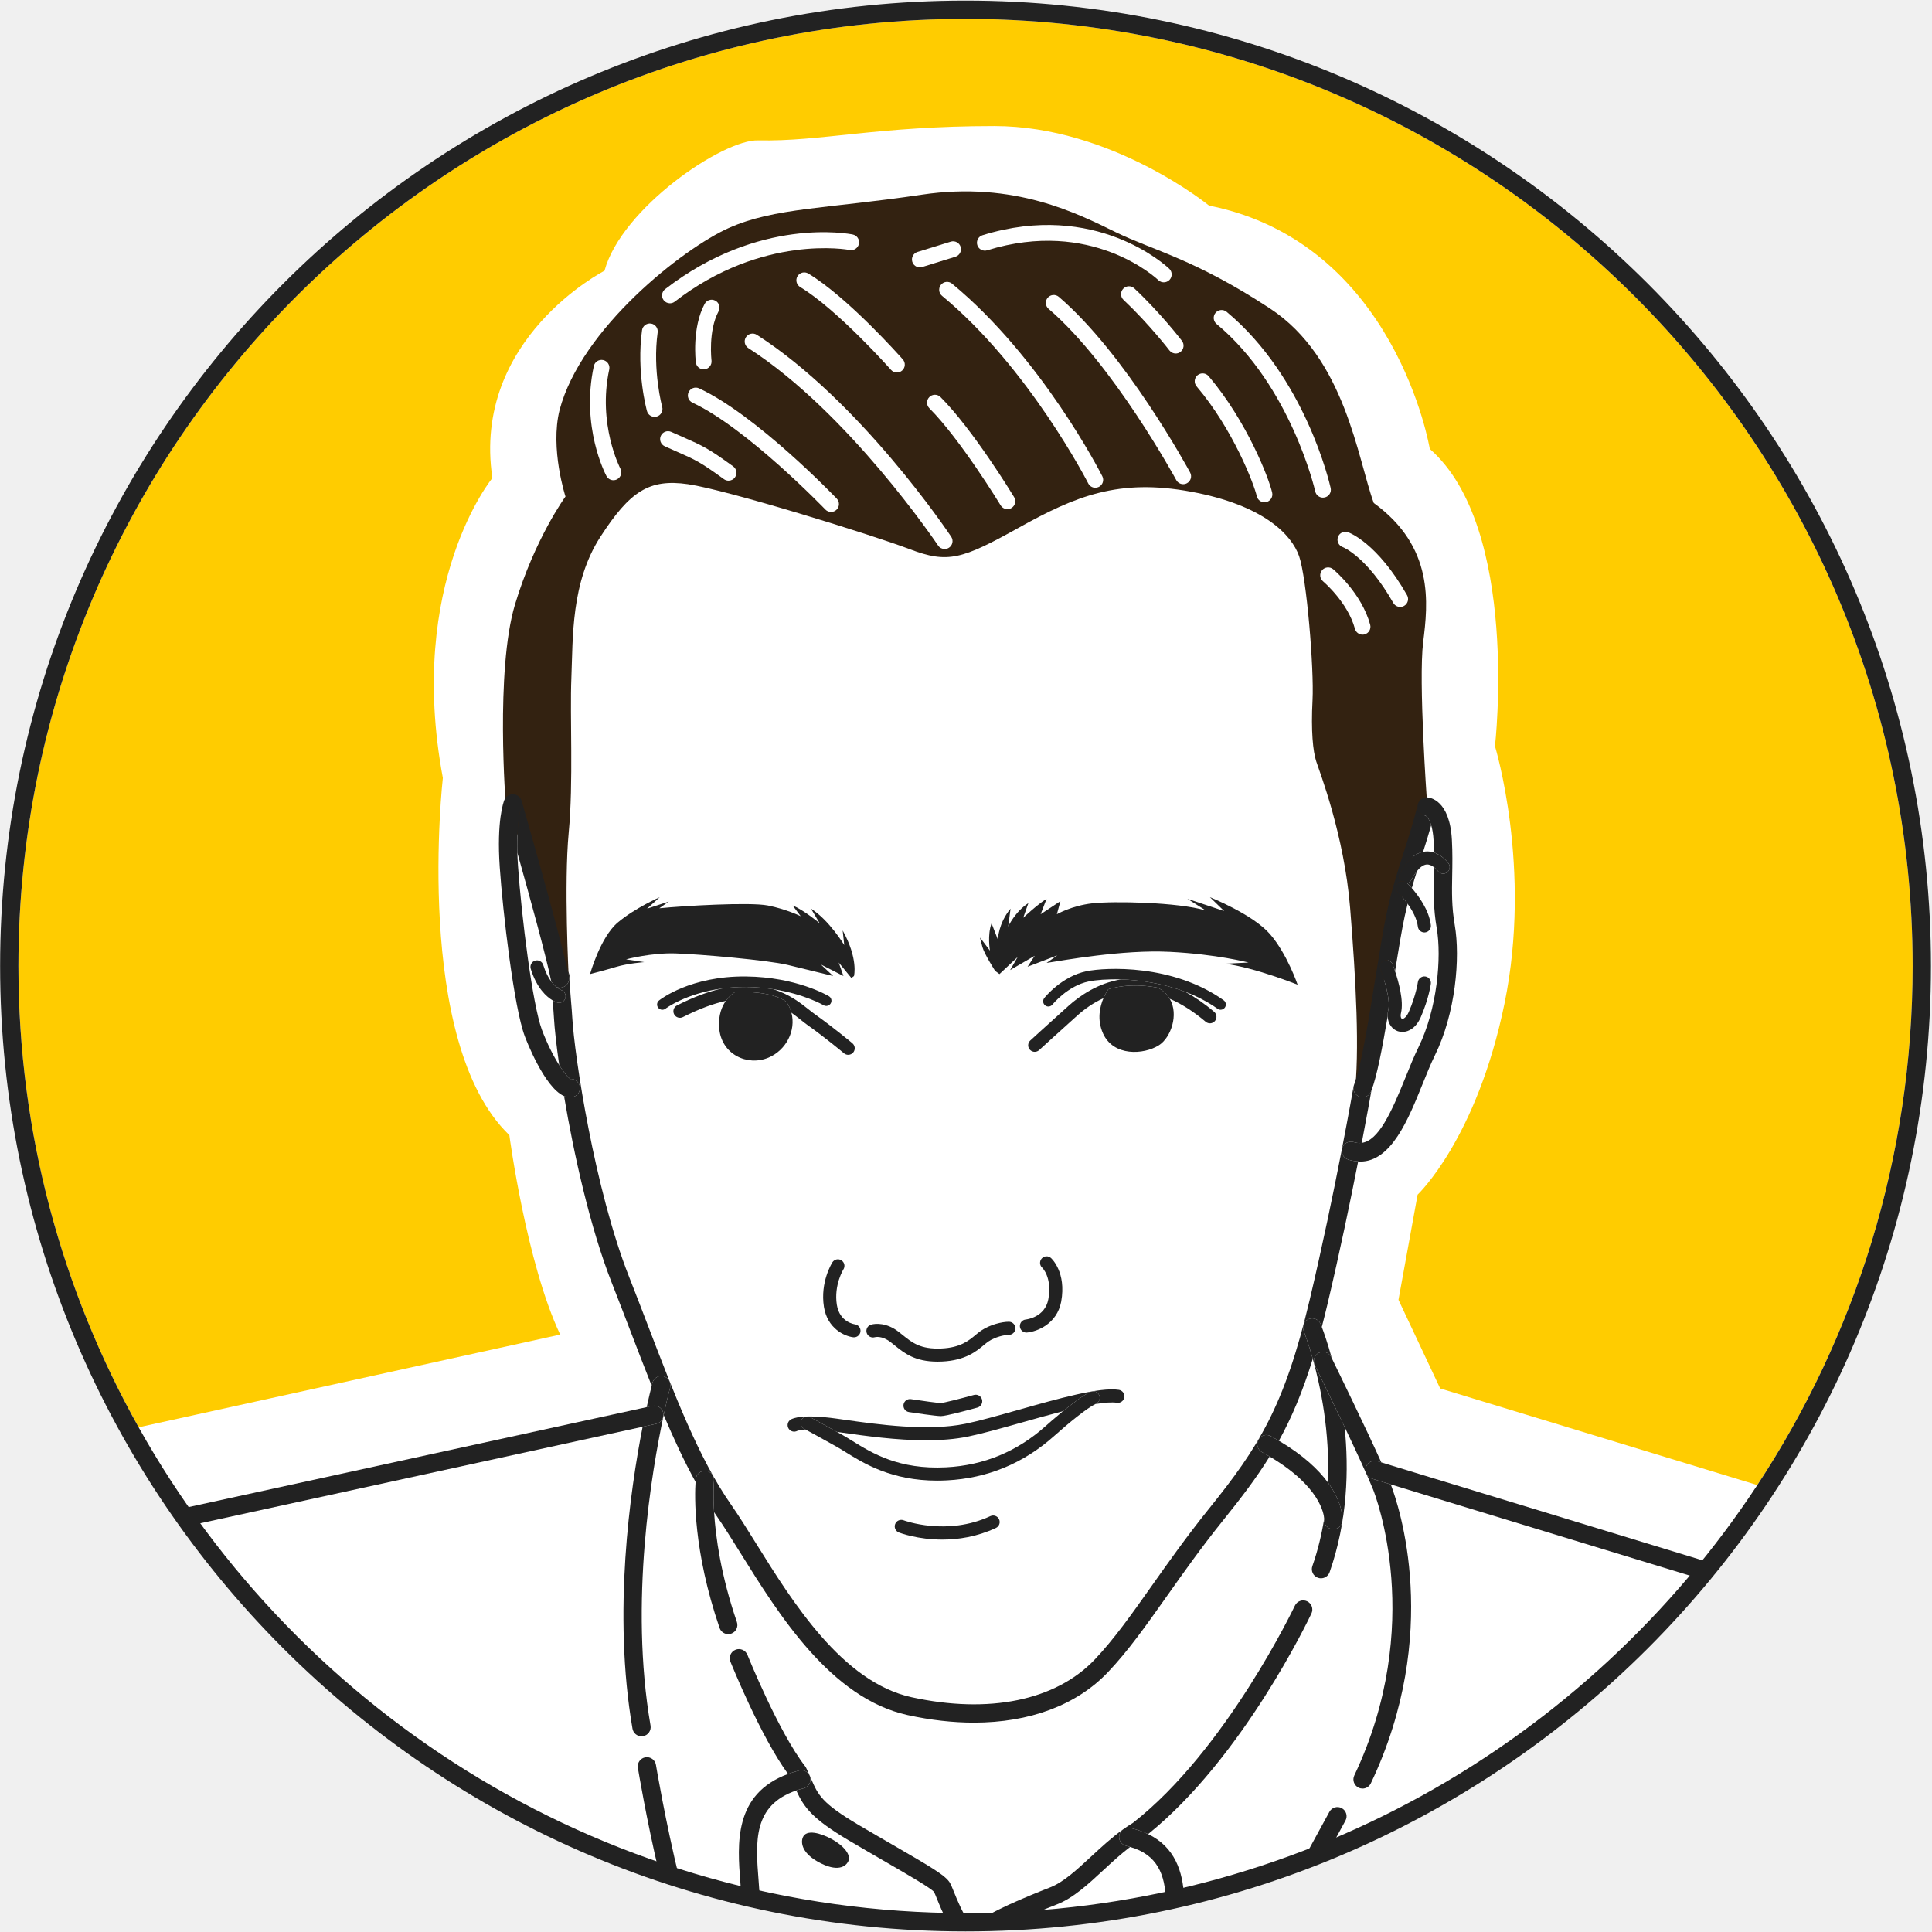
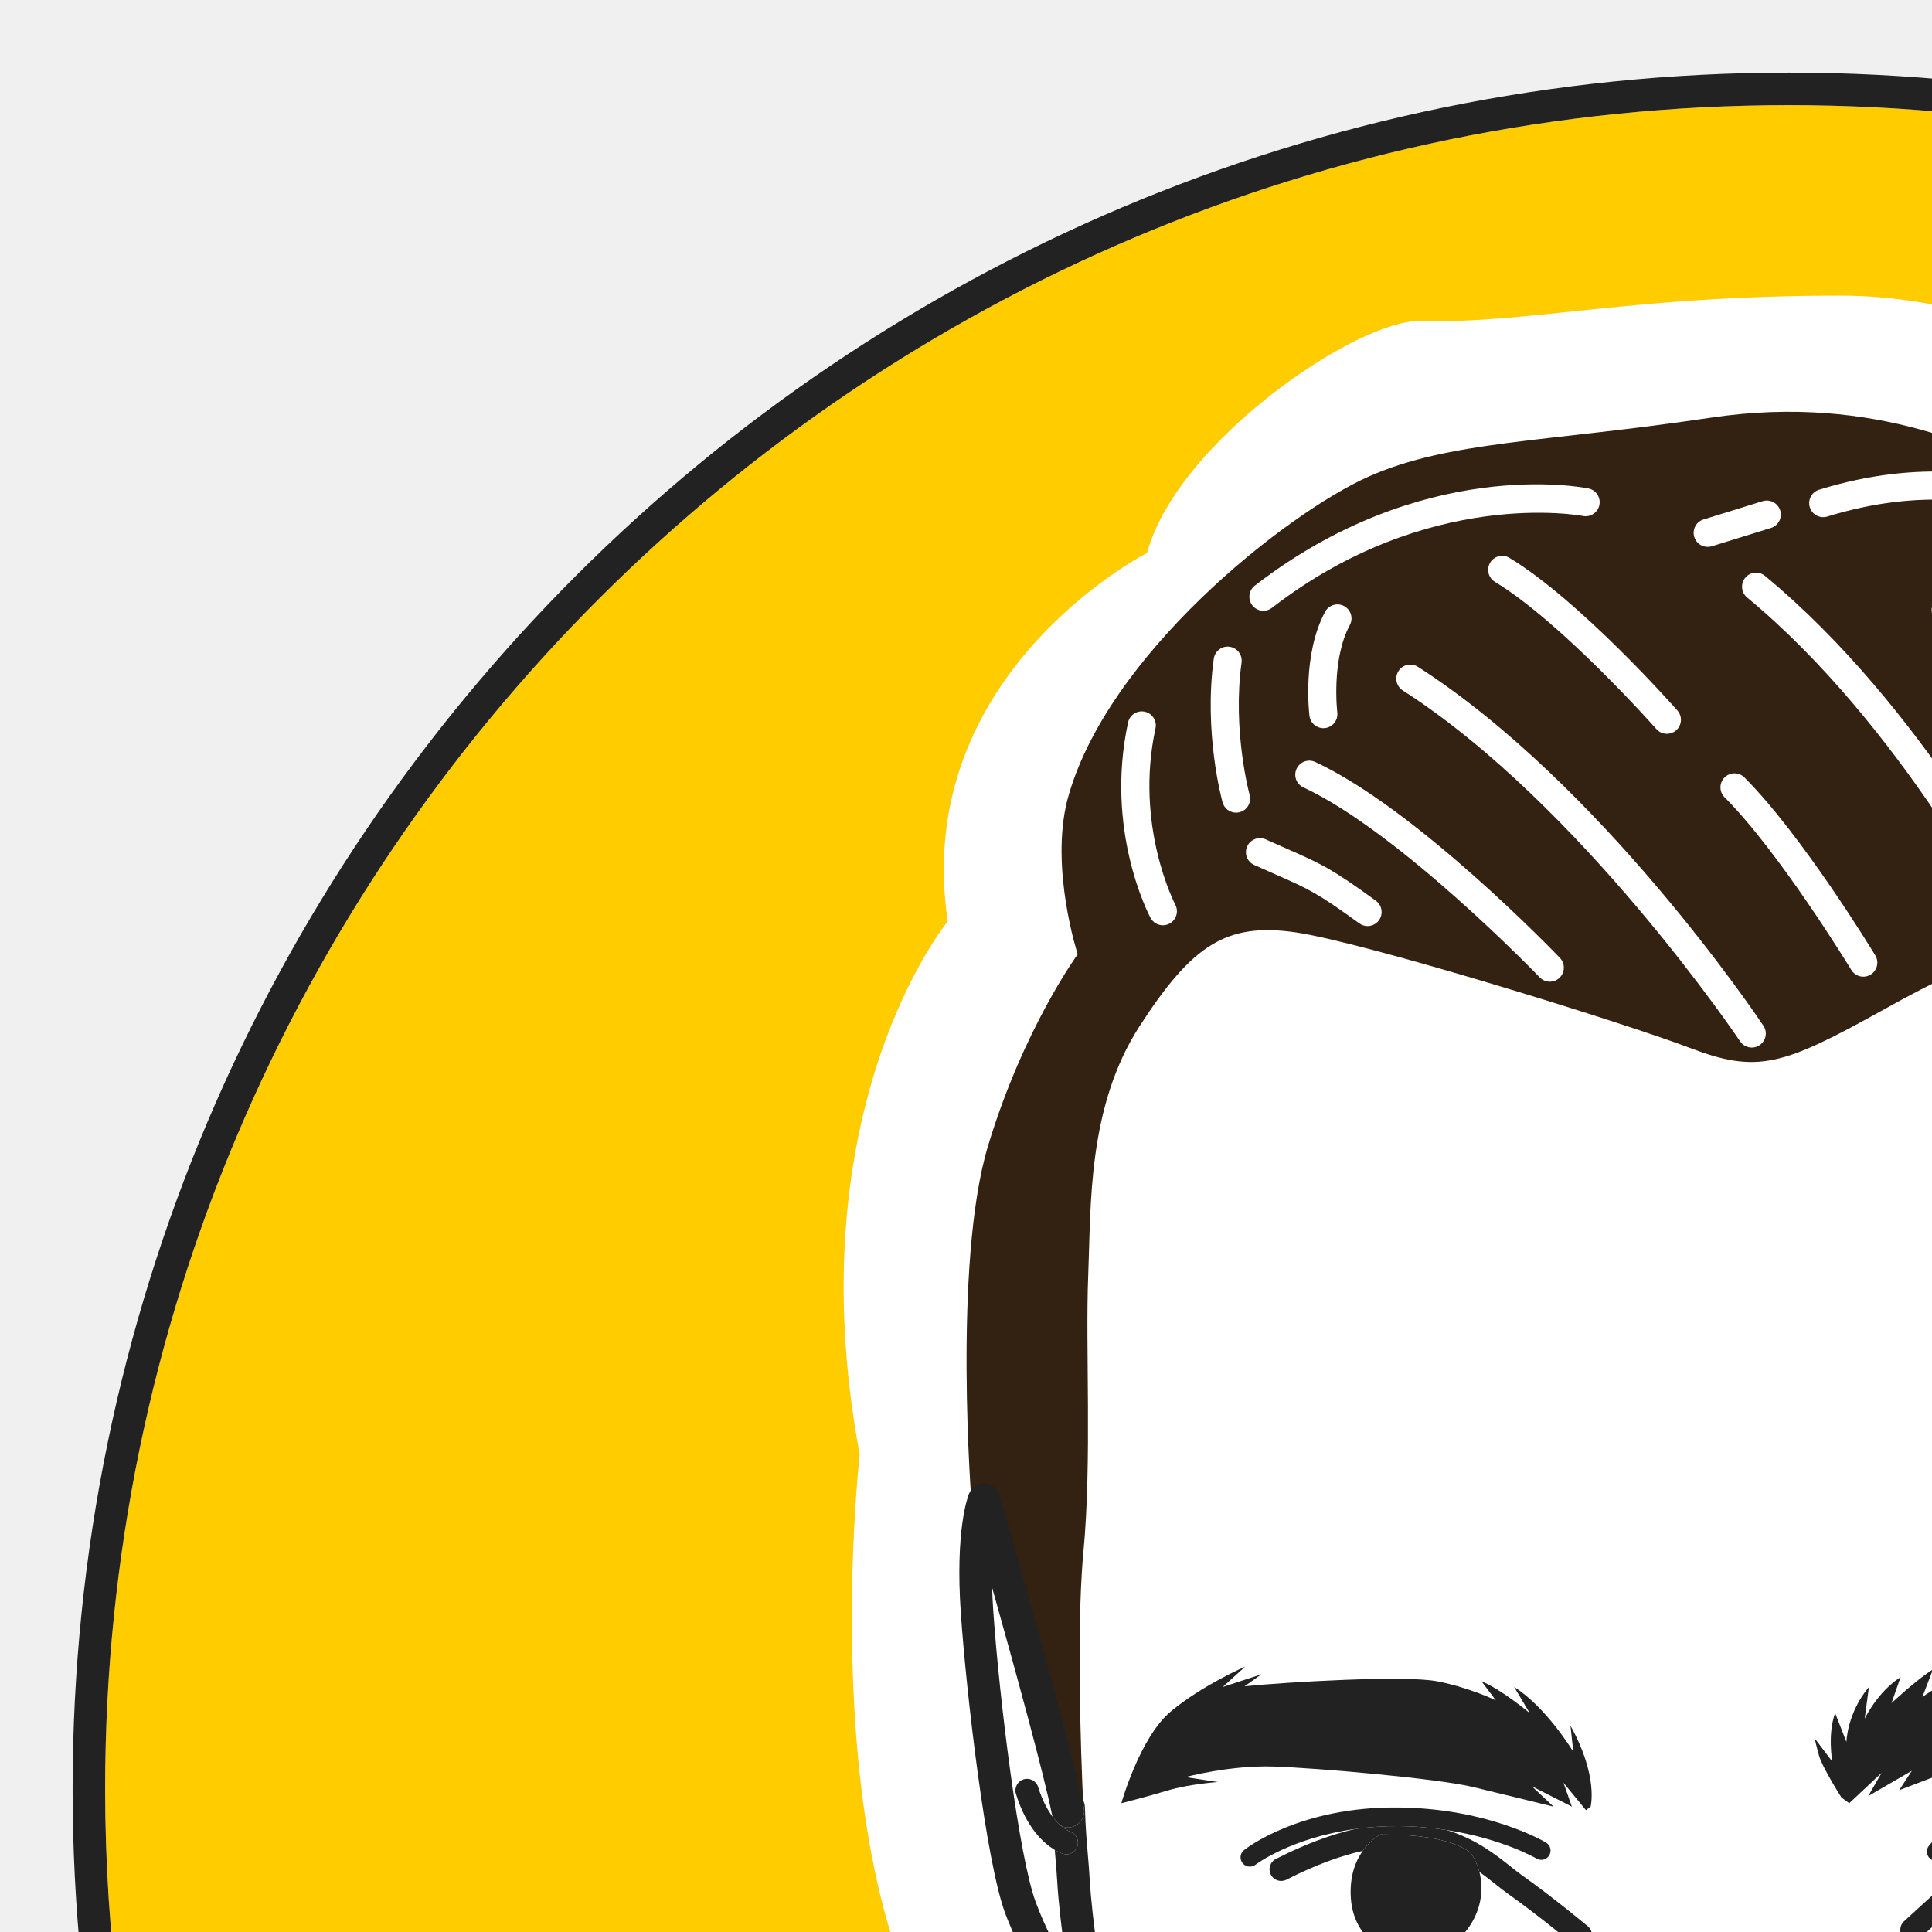
- <svg xmlns="http://www.w3.org/2000/svg" version="1.2" baseProfile="tiny" x="0px" y="0px" width="384px" height="384px" viewBox="8.094 8 384 384" xml:space="preserve">
-   <defs>
- </defs>
-   <ellipse fill="#FFFFFF" stroke="#000000" stroke-miterlimit="10" cx="200" cy="200.26" rx="190.064" ry="189.805" />
+ <svg xmlns="http://www.w3.org/2000/svg" version="1.2" baseProfile="tiny-ps" id="svg22" viewBox="0 0 216 216" xml:space="preserve">
+   <ellipse fill="#FFFFFF" stroke="#000000" stroke-miterlimit="10" cx="200" cy="200" rx="190" ry="190" />
  <path fill="#332211" d="M290.961,135.62c0.961-7.686,2.241-18.894-9.82-27.648c-3.202-8.753-5.658-28.821-20.602-38.642  c-14.944-9.82-23.164-11.528-30.638-15.158c-7.471-3.629-20.067-10.247-38.641-7.472c-18.574,2.776-29.249,2.562-38.322,6.618  c-9.074,4.056-29.356,19.962-33.625,36.187c-1.921,7.686,1.174,17.186,1.174,17.186s-6.085,8.327-10.034,21.456  c-3.95,13.13-1.815,40.137-1.815,40.137s4.056,9.607,4.803,12.702c0.748,3.096,6.939,22.951,7.686,21.136c0,0-0.96-18.467,0-28.608  c0.961-10.141,0.214-22.95,0.534-30.85c0.32-7.898-0.106-18.894,5.765-27.967c5.87-9.073,9.703-11.569,17.399-10.461  c7.696,1.108,36.507,10.034,44.086,12.916c7.579,2.883,10.355,2.029,21.669-4.269c11.315-6.299,19.855-9.821,34.266-7.153  c14.411,2.669,19.962,8.54,21.456,12.81c1.495,4.27,2.989,22.417,2.669,28.608c-0.321,6.191,0.083,10.172,0.735,12.184  c0.651,2.013,5.563,14.609,6.736,29.127c1.174,14.517,1.921,28.5,0.854,37.468c0,0,2.882-7.26,5.765-22.632  c2.881-15.371,8.432-34.372,8.432-34.372l0.215-1.708C291.709,167.215,290.001,143.304,290.961,135.62z" />
  <g>
    <path fill="none" d="M200.496,293.529c-2.598,0.534-5.44,0.739-8.326,0.739c-5.942,0-12.068-0.868-16.627-1.514l-1.098-0.154   c0.373,0.208,0.758,0.423,1.161,0.648c0.589,0.331,1.223,0.723,1.912,1.15c3.895,2.414,9.227,5.726,18.636,5.237   c7.467-0.383,14.108-3.132,19.74-8.171c0.48-0.431,1.868-1.659,3.471-2.972c-2.647,0.678-5.46,1.471-8.142,2.229   C207.199,291.859,203.398,292.933,200.496,293.529z" />
    <path fill="none" d="M113.583,200.562c-0.212-0.686,0.172-1.413,0.858-1.625c0.682-0.212,1.413,0.171,1.625,0.858   c0.468,1.513,1.058,2.578,1.624,3.327c-0.001-0.024-0.002-0.047-0.003-0.072c-0.022-0.068-0.063-0.127-0.078-0.199   c-0.895-4.507-4.254-16.707-6.688-25.358c0.024,0.823,0.064,1.7,0.129,2.649c0.685,9.919,2.876,27.528,4.752,32.542   c1.04,2.777,2.319,5.248,3.441,7.026c-0.576-4.031-0.928-7.285-1.042-9.275c-0.061-1.07-0.137-1.959-0.215-2.859   c-0.021-0.247-0.042-0.497-0.063-0.751C116.753,206.129,114.783,204.441,113.583,200.562z" />
    <path fill="none" d="M293.113,177.449c-0.014-0.748-0.034-1.513-0.077-2.319c-0.074-1.383-0.26-2.386-0.48-3.12   c-0.534,1.886-1.077,3.628-1.614,5.31c0.17-0.034,0.341-0.071,0.515-0.084C292.057,177.189,292.61,177.282,293.113,177.449z" />
    <path fill="none" d="M272.015,302.64c0.434-10.077-1.458-19.082-2.994-24.559c-2.021,6.552-4.187,11.669-6.733,16.277   C267.171,297.241,270.173,300.129,272.015,302.64z" />
    <path fill="none" d="M287.438,222.172c0.879-2.179,1.71-4.236,2.596-6.035c3.708-7.529,4.631-17.818,3.616-23.676   c-0.679-3.924-0.62-7.135-0.558-10.534c0.01-0.513,0.019-1.031,0.025-1.556c-0.404-0.308-0.925-0.586-1.477-0.543   c-0.614,0.05-1.272,0.511-1.924,1.325c-0.347,1.103-0.686,2.217-1.014,3.365c1.283,1.466,3.42,4.311,3.785,7.36   c0.086,0.712-0.423,1.359-1.136,1.445c-0.053,0.006-0.104,0.009-0.156,0.009c-0.648,0-1.209-0.485-1.288-1.146   c-0.196-1.638-1.128-3.281-2.04-4.545c-0.193,0.778-0.383,1.575-0.565,2.415c-0.566,2.606-1.229,6.615-1.934,10.972   c0.689,2.055,1.767,5.877,1.185,8.306c-0.166,0.691,0.02,1.102,0.197,1.16c0.211,0.07,0.84-0.188,1.36-1.39   c1.436-3.312,1.796-5.887,1.799-5.913c0.098-0.71,0.767-1.205,1.46-1.114c0.711,0.096,1.211,0.747,1.116,1.458   c-0.016,0.118-0.401,2.937-1.99,6.603c-0.915,2.111-2.374,2.967-3.667,2.967c-0.313,0-0.617-0.05-0.901-0.145   c-1.04-0.348-1.967-1.391-2.023-2.961c-1.069,6.345-2.154,11.998-3.228,14.742c-0.144,0.818-0.823,4.682-1.923,10.416   C282.082,234.705,284.6,229.202,287.438,222.172z" />
    <path fill="#222222" d="M277.159,223.815c0.021-0.08,0.039-0.161,0.071-0.24C277.199,223.651,277.18,223.733,277.159,223.815z" />
    <path fill="#222222" d="M258.207,294.169c0.479-0.882,1.581-1.211,2.467-0.729c0.563,0.306,1.095,0.611,1.613,0.918   c2.547-4.608,4.712-9.726,6.733-16.277c-0.956-3.411-1.774-5.46-1.803-5.528c-0.38-0.93,0.065-1.991,0.994-2.372   c0.928-0.383,1.991,0.063,2.372,0.992c0.03,0.073,0.112,0.278,0.228,0.581c0.382-1.461,0.761-2.979,1.139-4.576   c2.462-10.409,4.563-20.556,6.089-28.339c-0.641-0.039-1.304-0.145-2.005-0.373c-0.954-0.313-1.476-1.34-1.164-2.295   c0.313-0.953,1.333-1.471,2.295-1.164c0.552,0.181,1.079,0.222,1.589,0.151c1.1-5.734,1.779-9.598,1.923-10.416   c-0.026,0.068-0.054,0.148-0.08,0.213c-0.29,0.701-0.968,1.125-1.683,1.125c-0.231,0-0.466-0.044-0.693-0.138   c-0.809-0.334-1.247-1.185-1.094-2.012c-0.002,0.007-0.005,0.014-0.006,0.021c-0.035,0.204-3.59,20.736-8.712,42.389   c-5.031,21.27-10.209,29.344-20.031,41.541c-4.396,5.46-8.076,10.666-11.323,15.259c-4.063,5.748-7.573,10.712-11.399,14.729   c-7.733,8.121-20.997,10.84-36.384,7.467c-13.75-3.017-23.636-18.896-30.854-30.489c-1.782-2.863-3.466-5.567-5.034-7.813   c-6.381-9.135-11.301-21.979-16.51-35.576c-1.227-3.202-2.469-6.446-3.751-9.696c-6.853-17.37-10.851-43.904-11.287-51.535   c-0.063-1.108-0.142-2.029-0.222-2.963c-0.124-1.438-0.251-2.927-0.321-5.225c-0.012-0.383-0.14-0.727-0.35-1.008   c0.088,0.401,0.17,0.78,0.235,1.109c0.196,0.985-0.445,1.943-1.43,2.139c-0.119,0.023-0.239,0.035-0.356,0.035   c-0.289,0-0.556-0.09-0.805-0.216c0.58,0.509,1.012,0.67,1.052,0.685c0.667,0.234,1.037,0.965,0.816,1.637   c-0.18,0.546-0.68,0.897-1.225,0.897c-0.125,0-0.251-0.019-0.377-0.058c-0.104-0.032-0.452-0.154-0.928-0.437   c0.021,0.254,0.042,0.504,0.063,0.751c0.078,0.9,0.154,1.789,0.215,2.859c0.114,1.99,0.466,5.244,1.042,9.275   c0.902,1.429,1.702,2.41,2.192,2.735c0.79-0.069,1.566,0.436,1.836,1.231c0.323,0.951-0.188,1.984-1.139,2.307   c-0.259,0.088-0.519,0.129-0.778,0.129c-0.385,0-0.77-0.095-1.153-0.261c1.921,11.406,5.158,26.154,9.535,37.247   c1.277,3.238,2.516,6.471,3.738,9.661c1.391,3.631,2.762,7.206,4.147,10.68c0.091-0.358,0.148-0.573,0.155-0.599   c0.265-0.969,1.261-1.544,2.234-1.275c0.969,0.265,1.54,1.265,1.276,2.233c-0.022,0.082-0.554,2.073-1.28,5.457   c2.008,4.745,4.088,9.22,6.336,13.286c0.023-0.33,0.044-0.534,0.05-0.589c0.109-0.998,1.013-1.711,2.006-1.61   c0.998,0.109,1.719,1.006,1.611,2.004c-0.005,0.05-0.227,2.297,0.018,6.219c0.125,0.184,0.246,0.373,0.372,0.554   c1.514,2.166,3.172,4.83,4.928,7.651c7.561,12.144,17.915,28.775,33.164,32.119c4.58,1.005,8.995,1.498,13.172,1.498   c11.018,0,20.367-3.438,26.626-10.008c4.009-4.21,7.59-9.275,11.735-15.14c3.216-4.549,6.861-9.705,11.187-15.077   c3.618-4.493,6.626-8.448,9.236-12.665c-0.485-0.287-0.983-0.573-1.513-0.861C258.054,296.156,257.727,295.052,258.207,294.169z" />
    <path fill="#222222" d="M117.743,203.193c-0.02-0.048-0.04-0.095-0.056-0.145c0.001,0.025,0.002,0.048,0.003,0.072   C117.708,203.145,117.725,203.17,117.743,203.193z" />
    <path fill="#222222" d="M110.134,165.866c0.053,0.003,0.105,0.006,0.157,0.014C110.239,165.872,110.187,165.87,110.134,165.866z" />
    <path fill="#222222" d="M110.811,166.043c0.052,0.025,0.103,0.051,0.151,0.081C110.913,166.094,110.862,166.068,110.811,166.043z" />
    <path fill="#222222" d="M110.476,165.921c0.056,0.014,0.111,0.029,0.166,0.049C110.587,165.95,110.532,165.935,110.476,165.921z" />
    <path fill="#222222" d="M111.58,166.746c0.029,0.049,0.057,0.099,0.082,0.15C111.636,166.844,111.609,166.795,111.58,166.746z" />
    <path fill="#222222" d="M111.116,166.229c0.044,0.033,0.087,0.067,0.127,0.104C111.203,166.296,111.16,166.262,111.116,166.229z" />
    <path fill="#222222" d="M111.373,166.465c0.038,0.042,0.074,0.085,0.107,0.131C111.446,166.55,111.411,166.507,111.373,166.465z" />
    <path fill="#222222" d="M108.387,166.896c0.027-0.058,0.056-0.114,0.089-0.167C108.442,166.783,108.414,166.839,108.387,166.896z" />
    <path fill="#222222" d="M108.574,166.585c0.036-0.047,0.072-0.093,0.112-0.136C108.646,166.493,108.61,166.538,108.574,166.585z" />
    <path fill="#222222" d="M109.519,165.926c-0.032,0.009-0.061,0.026-0.092,0.037c0.051-0.018,0.103-0.035,0.155-0.048   C109.561,165.92,109.54,165.92,109.519,165.926z" />
    <path fill="#222222" d="M108.813,166.325c0.043-0.039,0.088-0.076,0.135-0.11C108.9,166.249,108.856,166.286,108.813,166.325z" />
    <path fill="#222222" d="M109.097,166.116c0.05-0.029,0.1-0.057,0.151-0.082C109.196,166.06,109.146,166.087,109.097,166.116z" />
    <path fill="#222222" d="M109.782,165.879c0.051-0.007,0.102-0.014,0.153-0.017C109.884,165.864,109.833,165.872,109.782,165.879z" />
    <path fill="#222222" d="M111.713,168.346c-0.034,0.093-0.977,2.748-0.792,9.146c2.433,8.651,5.793,20.851,6.688,25.358   c0.014,0.072,0.055,0.131,0.078,0.199c0.016,0.05,0.036,0.097,0.056,0.145c0.297,0.384,0.584,0.679,0.843,0.905   c0.249,0.126,0.516,0.216,0.805,0.216c0.117,0,0.237-0.012,0.356-0.035c0.985-0.195,1.626-1.153,1.43-2.139   c-0.065-0.329-0.147-0.708-0.235-1.109c-1.9-8.604-8.862-32.788-9.171-33.861c-0.01-0.034-0.027-0.063-0.039-0.097   C111.873,167.474,111.882,167.922,111.713,168.346z" />
    <path fill="#222222" d="M122.133,225.982c0.951-0.322,1.461-1.355,1.139-2.307c-0.27-0.796-1.046-1.301-1.836-1.231   c-0.49-0.325-1.29-1.307-2.192-2.735c-1.122-1.778-2.401-4.249-3.441-7.026c-1.876-5.014-4.067-22.623-4.752-32.542   c-0.065-0.949-0.105-1.826-0.129-2.649c-0.185-6.398,0.758-9.053,0.792-9.146c0.168-0.424,0.16-0.872,0.019-1.272   c-0.021-0.06-0.044-0.12-0.071-0.177c-0.024-0.051-0.052-0.101-0.082-0.15c-0.031-0.052-0.063-0.102-0.099-0.15   c-0.034-0.045-0.07-0.089-0.107-0.131c-0.041-0.046-0.084-0.089-0.13-0.131c-0.04-0.037-0.083-0.071-0.127-0.104   c-0.049-0.038-0.101-0.073-0.154-0.106c-0.049-0.029-0.1-0.055-0.151-0.081c-0.034-0.016-0.063-0.038-0.099-0.052   c-0.023-0.009-0.047-0.012-0.071-0.021c-0.055-0.02-0.11-0.035-0.166-0.049c-0.062-0.016-0.123-0.031-0.185-0.041   c-0.052-0.008-0.104-0.01-0.157-0.014c-0.066-0.004-0.132-0.007-0.198-0.004c-0.052,0.002-0.103,0.01-0.153,0.017   c-0.067,0.009-0.134,0.02-0.2,0.036c-0.052,0.013-0.104,0.03-0.155,0.048c-0.061,0.021-0.121,0.044-0.179,0.072   c-0.052,0.025-0.102,0.052-0.151,0.082c-0.051,0.03-0.101,0.063-0.149,0.098c-0.047,0.034-0.092,0.071-0.135,0.11   c-0.044,0.04-0.086,0.081-0.126,0.125c-0.04,0.043-0.076,0.088-0.112,0.136c-0.035,0.046-0.068,0.094-0.099,0.144   c-0.033,0.054-0.062,0.11-0.089,0.167c-0.015,0.031-0.034,0.057-0.047,0.089c-0.161,0.395-1.559,4.123-0.917,13.406   c0.615,8.921,2.804,27.767,4.974,33.567c0.179,0.479,3.858,10.182,7.807,11.893c0.383,0.166,0.768,0.261,1.153,0.261   C121.615,226.111,121.875,226.07,122.133,225.982z" />
    <path fill="#FFFFFF" d="M158.523,74.55c-0.73-0.468-1.699-0.256-2.167,0.473c-0.468,0.729-0.256,1.699,0.473,2.167   c19.904,12.771,37.541,38.969,37.717,39.232c0.302,0.452,0.799,0.697,1.305,0.697c0.299,0,0.602-0.085,0.87-0.264   c0.72-0.481,0.914-1.455,0.433-2.175C196.422,113.583,178.986,87.68,158.523,74.55z" />
    <path fill="#FFFFFF" d="M208.322,109.194c0.276,0,0.558-0.074,0.812-0.228c0.74-0.45,0.977-1.414,0.526-2.154   c-0.331-0.546-8.199-13.458-14.633-19.892c-0.612-0.612-1.605-0.612-2.218,0s-0.612,1.605,0,2.218   c6.167,6.167,14.091,19.171,14.171,19.302C207.275,108.925,207.792,109.194,208.322,109.194z" />
    <path fill="#FFFFFF" d="M168.759,62.37c-0.74-0.45-1.705-0.212-2.153,0.528c-0.449,0.74-0.212,1.705,0.528,2.153   c7.494,4.542,17.948,16.341,18.053,16.46c0.31,0.351,0.742,0.53,1.176,0.53c0.369,0,0.739-0.129,1.037-0.392   c0.649-0.573,0.711-1.564,0.138-2.213C187.098,78.937,176.664,67.161,168.759,62.37z" />
    <path fill="#FFFFFF" d="M172.142,109.271c0.308,0.321,0.719,0.482,1.131,0.482c0.391,0,0.782-0.145,1.085-0.437   c0.625-0.6,0.646-1.592,0.046-2.217c-0.65-0.678-16.048-16.651-27.361-21.91c-0.785-0.366-1.718-0.024-2.083,0.761   c-0.365,0.786-0.024,1.718,0.761,2.083C156.5,93.044,171.986,109.109,172.142,109.271z" />
    <path fill="#FFFFFF" d="M143.939,94.923c-0.7-0.308-1.495-0.658-2.429-1.079c-0.789-0.356-1.718-0.004-2.074,0.786   s-0.004,1.718,0.786,2.074c0.944,0.425,1.747,0.779,2.454,1.09c3.623,1.594,4.596,2.023,9.3,5.442c0.278,0.203,0.601,0.3,0.92,0.3   c0.485,0,0.963-0.224,1.27-0.646c0.509-0.7,0.354-1.681-0.346-2.19C148.844,97.082,147.707,96.581,143.939,94.923z" />
    <path fill="#FFFFFF" d="M195.122,64.594c-0.552,0.667-0.458,1.656,0.209,2.208c17.242,14.252,28.947,37.055,29.063,37.284   c0.276,0.544,0.827,0.858,1.398,0.858c0.239,0,0.481-0.055,0.709-0.17c0.772-0.392,1.08-1.336,0.688-2.108   c-0.486-0.957-12.105-23.604-29.861-38.281C196.661,63.833,195.673,63.927,195.122,64.594z" />
    <path fill="#FFFFFF" d="M218.549,67.006c-0.659-0.564-1.647-0.487-2.211,0.17c-0.563,0.658-0.487,1.647,0.17,2.211   c12.844,11.01,25.253,33.798,25.377,34.027c0.283,0.524,0.823,0.822,1.38,0.822c0.252,0,0.508-0.061,0.745-0.189   c0.762-0.412,1.045-1.363,0.633-2.125C244.126,100.966,231.837,78.397,218.549,67.006z" />
    <path fill="#FFFFFF" d="M259.417,107.832c0.114,0,0.23-0.013,0.347-0.039c0.845-0.191,1.375-1.031,1.184-1.875   c-0.654-2.893-5.034-14.207-12.632-23.154c-0.561-0.659-1.549-0.739-2.21-0.18c-0.66,0.561-0.741,1.55-0.181,2.21   c7.287,8.58,11.438,19.492,11.964,21.815C258.054,107.338,258.7,107.832,259.417,107.832z" />
    <path fill="#FFFFFF" d="M240.523,77.649c0.309,0.403,0.774,0.615,1.246,0.615c0.332,0,0.667-0.105,0.952-0.323   c0.688-0.526,0.818-1.51,0.292-2.198c-0.17-0.223-4.231-5.511-9.459-10.421c-0.631-0.593-1.622-0.562-2.216,0.069   c-0.593,0.631-0.563,1.624,0.069,2.216C236.44,72.336,240.483,77.597,240.523,77.649z" />
    <path fill="#FFFFFF" d="M271.044,106.911c0.112,0,0.228-0.012,0.342-0.038c0.845-0.188,1.378-1.025,1.189-1.871   c-0.198-0.893-5.038-22.008-20.675-35.021c-0.666-0.555-1.655-0.463-2.208,0.202c-0.554,0.666-0.464,1.654,0.202,2.208   c14.797,12.314,19.573,33.084,19.62,33.292C269.678,106.415,270.325,106.911,271.044,106.911z" />
    <path fill="#FFFFFF" d="M204.3,57.749c20.675-6.397,33.481,5.416,34.028,5.934c0.304,0.289,0.692,0.432,1.081,0.432   c0.413,0,0.826-0.163,1.135-0.485c0.598-0.627,0.574-1.619-0.053-2.217c-0.585-0.56-14.624-13.62-37.117-6.66   c-0.828,0.256-1.291,1.134-1.035,1.961C202.595,57.542,203.479,58.003,204.3,57.749z" />
    <path fill="#FFFFFF" d="M177.588,54.61c-0.752-0.154-18.636-3.581-37.298,10.865c-0.685,0.53-0.81,1.515-0.28,2.2   c0.309,0.399,0.772,0.608,1.241,0.608c0.335,0,0.673-0.107,0.959-0.328c17.445-13.503,34.524-10.315,34.755-10.271   c0.848,0.172,1.675-0.376,1.848-1.224C178.985,55.61,178.437,54.783,177.588,54.61z" />
    <path fill="#FFFFFF" d="M197.066,56.03l-6.61,2.046c-0.827,0.256-1.29,1.134-1.034,1.962c0.208,0.673,0.828,1.104,1.498,1.104   c0.153,0,0.31-0.022,0.464-0.07l6.61-2.046c0.827-0.256,1.29-1.134,1.034-1.962C198.771,56.238,197.896,55.775,197.066,56.03z" />
    <path fill="#FFFFFF" d="M127.984,79.57c-0.85-0.184-1.681,0.354-1.864,1.201c-2.611,12.072,2.3,21.455,2.511,21.848   c0.282,0.528,0.823,0.828,1.383,0.828c0.249,0,0.501-0.06,0.736-0.185c0.764-0.406,1.053-1.355,0.648-2.12   c-0.046-0.086-4.571-8.803-2.212-19.709C129.368,80.588,128.83,79.753,127.984,79.57z" />
    <path fill="#FFFFFF" d="M137.467,72.31c-0.858-0.121-1.649,0.482-1.767,1.34c-1.133,8.252,0.899,15.742,0.986,16.057   c0.192,0.695,0.823,1.15,1.51,1.15c0.138,0,0.279-0.019,0.418-0.057c0.834-0.23,1.325-1.093,1.095-1.928   c-0.02-0.071-1.944-7.203-0.902-14.795C138.925,73.218,138.325,72.427,137.467,72.31z" />
    <path fill="#FFFFFF" d="M150.271,67.758c-0.762-0.408-1.714-0.122-2.123,0.642c-2.567,4.792-1.782,11.361-1.748,11.639   c0.099,0.793,0.774,1.373,1.553,1.373c0.064,0,0.129-0.004,0.195-0.012c0.859-0.106,1.469-0.889,1.364-1.748   c-0.007-0.058-0.69-5.868,1.4-9.771C151.322,69.117,151.035,68.167,150.271,67.758z" />
    <path fill="#FFFFFF" d="M286.392,128.632c0.264,0,0.53-0.066,0.775-0.206c0.753-0.429,1.015-1.387,0.586-2.139   c-5.973-10.473-11.528-12.436-11.762-12.514c-0.816-0.275-1.688,0.162-1.97,0.972c-0.283,0.811,0.146,1.701,0.953,1.995   c0.047,0.017,4.759,1.817,10.054,11.102C285.317,128.348,285.848,128.632,286.392,128.632z" />
    <path fill="#FFFFFF" d="M277.401,132.983c0.189,0.699,0.822,1.159,1.513,1.159c0.136,0,0.273-0.018,0.41-0.055   c0.836-0.226,1.33-1.087,1.104-1.923c-1.685-6.229-7.124-10.832-7.354-11.025c-0.665-0.555-1.652-0.466-2.209,0.197   c-0.556,0.665-0.467,1.653,0.197,2.209C271.111,123.587,275.972,127.697,277.401,132.983z" />
    <path fill="#222222" d="M287.795,183.548c0.134,0.13,0.471,0.47,0.908,0.97c0.328-1.148,0.667-2.262,1.014-3.365   c-0.373,0.467-0.744,1.048-1.104,1.739C288.438,183.23,288.136,183.457,287.795,183.548z" />
    <path fill="#222222" d="M278.221,225.942c0.228,0.094,0.462,0.138,0.693,0.138c0.715,0,1.393-0.424,1.683-1.125   c0.026-0.064,0.054-0.145,0.08-0.213c1.073-2.744,2.158-8.397,3.228-14.742c-0.014-0.394,0.012-0.813,0.122-1.271   c0.501-2.09-0.961-6.563-1.566-8.109c-0.262-0.668,0.067-1.422,0.736-1.685c0.664-0.258,1.421,0.067,1.684,0.735   c0.064,0.164,0.255,0.66,0.489,1.359c0.704-4.357,1.367-8.366,1.934-10.972c0.183-0.84,0.372-1.637,0.565-2.415   c-0.967-1.341-1.91-2.255-1.929-2.273c-0.518-0.496-0.537-1.318-0.042-1.837c0.18-0.188,0.406-0.288,0.643-0.344   c-0.379-0.391-0.498-0.984-0.233-1.493c1.331-2.563,2.889-4.023,4.635-4.375c0.537-1.682,1.08-3.424,1.614-5.31   c-0.444-1.483-1.033-1.85-1.143-1.904c-0.917-0.127-1.604-0.933-1.565-1.877c0.042-1.004,0.896-1.779,1.893-1.742   c0.004,0,0.014,0.001,0.019,0.001c-0.856-0.048-1.644,0.515-1.858,1.375c-0.914,3.653-1.896,6.707-2.845,9.66   c-1.193,3.715-2.32,7.224-3.308,11.762c-0.659,3.033-1.427,7.794-2.24,12.835c-1.375,8.532-2.935,18.202-4.274,21.447   c-0.001,0.003-0.001,0.006-0.003,0.009c-0.032,0.079-0.051,0.16-0.071,0.24c-0.01,0.039-0.025,0.076-0.032,0.115   C276.974,224.758,277.412,225.608,278.221,225.942z" />
    <path fill="#222222" d="M289.848,168.228c-0.039,0.944,0.648,1.75,1.565,1.877c0.109,0.055,0.698,0.421,1.143,1.904   c0.221,0.734,0.406,1.737,0.48,3.12c0.043,0.807,0.063,1.571,0.077,2.319c1.721,0.572,2.816,2.056,2.875,2.137   c0.422,0.581,0.292,1.394-0.289,1.815c-0.579,0.421-1.387,0.293-1.811-0.283c-0.013-0.017-0.318-0.401-0.771-0.747   c-0.007,0.525-0.016,1.043-0.025,1.556c-0.063,3.399-0.121,6.61,0.558,10.534c1.015,5.858,0.092,16.146-3.616,23.676   c-0.886,1.799-1.717,3.856-2.596,6.035c-2.838,7.03-5.355,12.533-8.684,12.986c-0.51,0.07-1.037,0.029-1.589-0.151   c-0.962-0.307-1.982,0.211-2.295,1.164c-0.312,0.955,0.21,1.982,1.164,2.295c0.701,0.229,1.364,0.334,2.005,0.373   c0.141,0.009,0.286,0.036,0.423,0.036c6.156-0.001,9.557-8.424,12.349-15.342c0.854-2.114,1.66-4.111,2.486-5.789   c4.092-8.308,5.077-19.32,3.937-25.904c-0.619-3.583-0.566-6.485-0.505-9.847c0.04-2.175,0.081-4.423-0.06-7.058   c-0.427-7.957-4.39-8.421-4.91-8.448c-0.005,0-0.015-0.001-0.019-0.001C290.743,166.449,289.89,167.224,289.848,168.228z" />
    <path fill="#222222" d="M150.01,302.346c0.108-0.998-0.613-1.895-1.611-2.004c-0.993-0.101-1.896,0.612-2.006,1.61   c-0.006,0.055-0.026,0.259-0.05,0.589c-0.181,2.61-0.524,13.564,4.772,29.027c0.259,0.755,0.965,1.229,1.721,1.229   c0.195,0,0.394-0.031,0.589-0.099c0.951-0.325,1.457-1.359,1.131-2.311c-3.17-9.254-4.222-16.874-4.53-21.824   C149.783,304.643,150.005,302.396,150.01,302.346z" />
    <path fill="#222222" d="M200.66,390.056c-1.381-2.109-2.349-4.5-2.978-6.055c-0.313-0.775-0.54-1.336-0.757-1.727   c-0.785-1.413-3.521-3.044-11.32-7.553c-2.094-1.211-4.404-2.547-6.848-3.991c-7.35-4.346-8.053-5.964-9.456-9.189   c-0.286-0.657-0.595-1.367-0.977-2.157c-0.055-0.115-0.123-0.224-0.201-0.325c-5.287-6.797-11.414-21.994-11.475-22.146   c-0.375-0.934-1.433-1.387-2.366-1.012c-0.932,0.374-1.385,1.434-1.011,2.365c0.25,0.623,6.001,14.887,11.453,22.325   c0.686-0.251,1.415-0.479,2.196-0.681c0.971-0.25,1.964,0.337,2.214,1.31s-0.336,1.964-1.31,2.214   c-0.519,0.133-1.002,0.282-1.466,0.441c1.537,3.375,3.181,5.632,10.546,9.986c2.454,1.451,4.775,2.794,6.878,4.01   c4.586,2.651,9.329,5.394,9.96,6.17c0.109,0.195,0.341,0.77,0.565,1.324c0.497,1.227,1.179,2.911,2.109,4.654   c1.192,0.021,2.383,0.045,3.581,0.045C200.221,390.064,200.439,390.057,200.66,390.056z" />
    <path fill="#222222" d="M270.245,276.888c0.9-0.443,1.991-0.071,2.434,0.832c0.019,0.039,0.065,0.133,0.125,0.255   c-0.834-3.059-1.613-5.229-1.992-6.221c-0.115-0.303-0.197-0.508-0.228-0.581c-0.381-0.929-1.444-1.375-2.372-0.992   c-0.929,0.381-1.374,1.442-0.994,2.372c0.028,0.068,0.847,2.117,1.803,5.528c1.536,5.477,3.428,14.481,2.994,24.559   c3.12,4.254,2.919,7.426,2.9,7.641c-0.082,0.947-0.876,1.663-1.811,1.663c-0.052,0-0.104-0.003-0.158-0.007   c-0.989-0.085-1.726-0.948-1.658-1.936c0-0.013,0-0.06-0.004-0.13c-0.499,3.115-1.252,6.273-2.35,9.41   c-0.332,0.948,0.168,1.985,1.116,2.317c0.198,0.069,0.401,0.103,0.601,0.103c0.751,0,1.455-0.469,1.717-1.219   c3.559-10.166,3.851-20.382,2.979-28.864c-2.961-6.229-5.883-12.19-5.935-12.297C268.971,278.42,269.343,277.33,270.245,276.888z" />
    <path fill="#222222" d="M232.747,371.33c1.339,0.304,2.509,0.719,3.546,1.217c18.772-15.137,31.904-42.679,32.463-43.862   c0.428-0.908,0.039-1.992-0.87-2.421c-0.906-0.429-1.992-0.039-2.421,0.87c-0.135,0.285-13.681,28.724-32.201,43.186   c-0.643,0.385-1.264,0.803-1.874,1.236C231.781,371.313,232.263,371.218,232.747,371.33z" />
    <path fill="#222222" d="M230.571,372.701c0.107-0.474,0.392-0.859,0.767-1.109c-2.281,1.629-4.36,3.549-6.384,5.423   c-2.82,2.613-5.483,5.082-8.088,6.101c-4.699,1.838-12.773,5.174-14.2,6.915c2.579-0.035,5.146-0.113,7.699-0.25   c2.1-0.952,4.766-2.08,7.826-3.276c3.247-1.271,6.155-3.967,9.235-6.82c1.707-1.582,3.456-3.195,5.289-4.587   c-0.258-0.073-0.498-0.157-0.773-0.22C230.963,374.655,230.349,373.681,230.571,372.701z" />
    <path fill="#222222" d="M279.581,299.629c0.293-0.962,1.311-1.503,2.271-1.21l0.79,0.241c-3.254-7.218-8.905-18.781-9.838-20.686   c-0.06-0.122-0.106-0.216-0.125-0.255c-0.442-0.903-1.533-1.275-2.434-0.832c-0.902,0.442-1.274,1.532-0.832,2.434   c0.052,0.106,2.974,6.068,5.935,12.297c2.311,4.859,4.644,9.882,5.655,12.411c0.434,1.086,10.475,26.929-3.731,56.862   c-0.431,0.908-0.044,1.993,0.863,2.424c0.252,0.119,0.518,0.176,0.779,0.176c0.681,0,1.333-0.384,1.645-1.039   c14.15-29.817,5.577-55.19,3.962-59.415l-3.729-1.138C279.83,301.606,279.288,300.59,279.581,299.629z" />
    <path fill="#222222" d="M236.293,372.547c-1.037-0.498-2.207-0.913-3.546-1.217c-0.484-0.112-0.966-0.017-1.357,0.226   c-0.019,0.012-0.034,0.024-0.052,0.036c-0.375,0.25-0.659,0.636-0.767,1.109c-0.223,0.979,0.392,1.954,1.371,2.176   c0.275,0.063,0.516,0.146,0.773,0.22c5.396,1.539,6.992,5.463,7.093,10.778c1.215-0.259,2.428-0.522,3.635-0.805   C243.209,380.012,241.616,375.106,236.293,372.547z" />
    <path fill="#222222" d="M275.519,369.859c0.479-0.883,0.152-1.986-0.73-2.467c-0.882-0.479-1.987-0.153-2.467,0.73   c-0.06,0.11-2.378,4.375-5.346,9.79c1.775-0.669,3.538-1.363,5.288-2.083C274.065,372.532,275.341,370.186,275.519,369.859z" />
    <path fill="#222222" d="M140.011,281.564c-0.973-0.269-1.969,0.307-2.234,1.275c-0.007,0.025-0.064,0.24-0.155,0.599   c-0.192,0.753-0.547,2.198-0.995,4.243l1.13-0.247c0.98-0.214,1.951,0.408,2.165,1.39c0.214,0.981-0.408,1.951-1.39,2.165   l-2.713,0.592c-2.482,12.624-5.988,36.979-2.012,60.012c0.153,0.885,0.921,1.51,1.791,1.51c0.103,0,0.207-0.009,0.312-0.026   c0.99-0.172,1.654-1.112,1.483-2.103c-4.233-24.521,0.242-50.655,2.615-61.719c0.726-3.384,1.257-5.375,1.28-5.457   C141.551,282.829,140.98,281.829,140.011,281.564z" />
    <path fill="#222222" d="M138.466,358.778c-0.164-0.99-1.097-1.662-2.09-1.499c-0.991,0.163-1.663,1.1-1.5,2.091   c0.115,0.698,1.693,10.184,4.18,20.713c1.351,0.457,2.71,0.896,4.074,1.323C140.324,369.948,138.496,358.961,138.466,358.778z" />
    <path fill="#222222" d="M169.135,361.22c-0.25-0.973-1.243-1.56-2.214-1.31c-0.782,0.201-1.51,0.43-2.196,0.681   c-10.851,3.976-10.067,14.009-9.484,21.455c0.075,0.953,0.139,1.861,0.19,2.75c1.223,0.294,2.451,0.575,3.683,0.845   c-0.049-1.271-0.145-2.59-0.246-3.879c-0.601-7.669-1.164-14.931,7.491-17.887c0.464-0.159,0.948-0.309,1.466-0.441   C168.799,363.184,169.385,362.192,169.135,361.22z" />
    <path fill="#222222" d="M271.288,310.001c-0.067,0.987,0.669,1.851,1.658,1.936c0.054,0.004,0.106,0.007,0.158,0.007   c0.935,0,1.729-0.716,1.811-1.663c0.019-0.215,0.22-3.387-2.9-7.641c-1.842-2.511-4.844-5.398-9.728-8.281   c-0.519-0.307-1.051-0.612-1.613-0.918c-0.886-0.482-1.988-0.153-2.467,0.729c-0.48,0.883-0.153,1.987,0.729,2.467   c0.529,0.288,1.027,0.574,1.513,0.861c10.067,5.943,10.789,11.461,10.836,12.374C271.288,309.941,271.288,309.988,271.288,310.001z   " />
    <path fill="#222222" d="M348.418,318.72l-65.776-20.06l-0.79-0.241c-0.96-0.293-1.978,0.248-2.271,1.21   c-0.293,0.961,0.249,1.978,1.21,2.271l3.729,1.138l61.41,18.728C346.771,320.759,347.599,319.742,348.418,318.72z" />
    <path fill="#222222" d="M176.472,378.316c1.213-1.46-0.83-3.564-3.04-4.768c-2.209-1.203-5.112-2.05-5.784-0.316   c-0.396,1.021-0.236,3.221,3.635,5.138C175.153,380.288,176.339,378.477,176.472,378.316z" />
    <path fill="#222222" d="M287.732,183.487c0.009,0.008,0.034,0.033,0.063,0.061c0.341-0.091,0.644-0.318,0.818-0.656   c0.359-0.691,0.73-1.272,1.104-1.739c0.651-0.814,1.31-1.275,1.924-1.325c0.552-0.043,1.072,0.235,1.477,0.543   c0.453,0.346,0.759,0.73,0.771,0.747c0.424,0.577,1.231,0.704,1.811,0.283c0.581-0.421,0.711-1.234,0.289-1.815   c-0.059-0.081-1.154-1.564-2.875-2.137c-0.503-0.167-1.057-0.26-1.657-0.213c-0.174,0.013-0.345,0.05-0.515,0.084   c-1.746,0.353-3.304,1.813-4.635,4.375c-0.265,0.509-0.146,1.103,0.233,1.493C286.953,183.09,287.401,183.172,287.732,183.487z" />
    <path fill="#222222" d="M285.928,212.961c0.284,0.095,0.588,0.145,0.901,0.145c1.293,0,2.752-0.855,3.667-2.967   c1.589-3.666,1.975-6.484,1.99-6.603c0.095-0.711-0.405-1.362-1.116-1.458c-0.693-0.091-1.362,0.404-1.46,1.114   c-0.003,0.026-0.363,2.602-1.799,5.913c-0.521,1.202-1.149,1.46-1.36,1.39c-0.178-0.059-0.363-0.469-0.197-1.16   c0.582-2.429-0.495-6.251-1.185-8.306c-0.234-0.699-0.425-1.195-0.489-1.359c-0.263-0.668-1.02-0.993-1.684-0.735   c-0.669,0.262-0.998,1.016-0.736,1.685c0.605,1.547,2.067,6.02,1.566,8.109c-0.11,0.459-0.136,0.878-0.122,1.271   C283.961,211.57,284.888,212.613,285.928,212.961z" />
    <path fill="#222222" d="M291.196,193.333c0.052,0,0.104-0.003,0.156-0.009c0.713-0.085,1.222-0.732,1.136-1.445   c-0.365-3.049-2.502-5.894-3.785-7.36c-0.438-0.5-0.774-0.84-0.908-0.97c-0.028-0.028-0.054-0.053-0.063-0.061   c-0.331-0.315-0.779-0.397-1.192-0.299c-0.236,0.056-0.463,0.155-0.643,0.344c-0.495,0.519-0.476,1.341,0.042,1.837   c0.019,0.018,0.962,0.932,1.929,2.273c0.912,1.264,1.844,2.907,2.04,4.545C289.987,192.847,290.548,193.333,291.196,193.333z" />
    <path fill="#222222" d="M117.743,203.193c-0.018-0.023-0.035-0.049-0.053-0.072c-0.566-0.749-1.156-1.814-1.624-3.327   c-0.213-0.687-0.943-1.07-1.625-0.858c-0.686,0.212-1.07,0.94-0.858,1.625c1.201,3.88,3.17,5.567,4.341,6.262   c0.476,0.282,0.824,0.404,0.928,0.437c0.126,0.039,0.253,0.058,0.377,0.058c0.544,0,1.044-0.352,1.225-0.897   c0.221-0.672-0.148-1.402-0.816-1.637c-0.04-0.015-0.472-0.176-1.052-0.685C118.327,203.872,118.04,203.577,117.743,203.193z" />
    <path fill="#222222" d="M220.438,207.946c-4.611,4.138-7.567,6.857-7.567,6.857c-0.528,0.485-0.563,1.308-0.076,1.836   c0.256,0.278,0.605,0.42,0.956,0.42c0.314,0,0.63-0.113,0.88-0.344c0.003-0.003,2.949-2.712,7.544-6.836   c1.485-1.333,3.236-2.579,5.236-3.477c0.467-1.098,0.967-1.774,0.967-1.774c0.508-0.184,4.379-1.382,9.823-0.316   c1.113,0.557,1.879,1.327,2.391,2.201c2.248,0.967,4.632,2.447,7.146,4.572c0.548,0.463,1.368,0.394,1.831-0.153   c0.464-0.548,0.395-1.368-0.153-1.831c-1.979-1.674-3.891-2.971-5.729-3.966c-4.433-1.686-9.049-2.356-12.827-2.471   C226.345,203.428,222.792,205.834,220.438,207.946z" />
    <path fill="#222222" d="M250.699,208.694c0.325,0,0.645-0.152,0.848-0.437c0.333-0.468,0.224-1.117-0.243-1.45   c-10.104-7.201-23.396-6.56-27.255-5.77c-4.918,1.009-8.257,5.154-8.397,5.33c-0.356,0.449-0.281,1.102,0.167,1.459   c0.45,0.358,1.102,0.282,1.461-0.165c0.029-0.037,3.023-3.733,7.188-4.587c1.461-0.3,3.717-0.49,6.392-0.41   c3.778,0.114,8.395,0.785,12.827,2.471c2.229,0.848,4.411,1.94,6.411,3.365C250.28,208.631,250.49,208.694,250.699,208.694z" />
    <path fill="#222222" d="M154.334,205.095c1.539,0.038,7.198-0.078,10.065,2.018c0.474,0.689,0.796,1.424,0.996,2.172   c0.684,0.482,1.303,0.975,1.878,1.432c0.482,0.384,0.925,0.734,1.338,1.027c3.573,2.536,7.199,5.572,7.236,5.603   c0.243,0.205,0.54,0.305,0.834,0.305c0.371,0,0.739-0.158,0.996-0.465c0.461-0.55,0.39-1.369-0.161-1.83   c-0.037-0.031-3.741-3.134-7.402-5.731c-0.378-0.269-0.783-0.591-1.224-0.942c-1.64-1.304-3.891-3.09-7.144-4.078   c-1.635-0.254-3.429-0.426-5.38-0.445c-1.749-0.009-3.354,0.116-4.832,0.319c-2.607,0.593-5.553,1.656-8.89,3.356   c-0.64,0.326-0.894,1.108-0.568,1.748c0.326,0.641,1.107,0.893,1.748,0.568c3.269-1.666,6.083-2.678,8.532-3.22   C153.28,205.625,154.334,205.095,154.334,205.095z" />
    <path fill="#222222" d="M161.748,204.604c6.214,0.961,9.986,3.156,10.033,3.185c0.494,0.294,1.131,0.133,1.425-0.36   c0.294-0.492,0.135-1.129-0.357-1.424c-0.26-0.156-6.494-3.825-16.459-3.924c-11.031-0.139-17.051,4.561-17.302,4.76   c-0.449,0.355-0.525,1.007-0.17,1.457c0.205,0.26,0.509,0.396,0.817,0.396c0.225,0,0.452-0.072,0.642-0.222   c0.047-0.036,3.985-3.007,11.16-3.993c1.479-0.203,3.083-0.328,4.832-0.319C158.319,204.178,160.113,204.35,161.748,204.604z" />
    <path fill="#222222" d="M204.556,274.627c1.361-0.907,3.193-1.315,4.059-1.315c0.718,0,1.3-0.582,1.3-1.3s-0.582-1.3-1.3-1.3   c-1.383,0-3.694,0.549-5.5,1.753c-0.381,0.254-0.741,0.554-1.123,0.872c-1.347,1.123-3.022,2.521-6.774,2.689   c-4.16,0.185-5.808-1.143-7.715-2.681c-0.268-0.217-0.538-0.435-0.815-0.649c-2.296-1.779-4.546-1.71-5.517-1.386   c-0.669,0.223-1.023,0.936-0.816,1.61c0.208,0.675,0.933,1.06,1.611,0.863c0.057-0.017,1.399-0.375,3.129,0.967   c0.264,0.204,0.521,0.411,0.776,0.617c1.998,1.611,4.059,3.274,8.576,3.274c0.286,0,0.582-0.007,0.888-0.021   c4.626-0.208,6.849-2.062,8.321-3.289C203.996,275.049,204.291,274.804,204.556,274.627z" />
    <path fill="#222222" d="M211.975,270.266c-0.712,0.068-1.235,0.699-1.17,1.412c0.062,0.675,0.628,1.182,1.292,1.182   c0.04,0,0.08-0.002,0.12-0.006c1.984-0.181,5.959-1.694,6.796-6.138c1.063-5.847-1.91-8.567-2.037-8.681   c-0.535-0.476-1.358-0.43-1.835,0.108c-0.477,0.536-0.428,1.357,0.108,1.835c0.021,0.018,1.998,1.917,1.208,6.265   C215.781,269.829,212.144,270.249,211.975,270.266z" />
    <path fill="#222222" d="M175.334,258.5c-0.606-0.386-1.409-0.205-1.794,0.398c-0.101,0.159-2.459,3.935-1.683,8.85   c0.682,4.317,4.105,5.843,5.82,6.046c0.052,0.007,0.104,0.01,0.155,0.01c0.649,0,1.21-0.486,1.289-1.146   c0.084-0.713-0.425-1.359-1.137-1.443c-0.03-0.004-3.011-0.397-3.56-3.871c-0.619-3.915,1.291-7.021,1.308-7.048   C176.118,259.689,175.94,258.886,175.334,258.5z" />
    <path fill="#222222" d="M167.393,290.228c0.338-0.633,1.126-0.871,1.759-0.532c0.023,0.013,2.088,1.119,5.293,2.905l1.098,0.154   c4.559,0.646,10.685,1.514,16.627,1.514c2.885,0,5.728-0.205,8.326-0.739c2.902-0.597,6.703-1.67,10.728-2.807   c2.682-0.758,5.494-1.551,8.142-2.229c1.905-1.562,4.117-3.242,5.487-3.852c0.655-0.292,1.424,0.006,1.715,0.659   c0.291,0.656-0.004,1.424-0.659,1.716c-0.03,0.014-0.074,0.041-0.106,0.057c1.789-0.297,3.276-0.415,4.279-0.262   c0.693,0.11,1.372-0.377,1.481-1.087c0.109-0.709-0.377-1.372-1.087-1.481c-3.803-0.586-12.018,1.733-19.958,3.977   c-3.979,1.124-7.735,2.186-10.545,2.764c-7.505,1.542-17.47,0.131-24.064-0.803l-1.525-0.215c-6.739-0.937-8.702-0.09-9.143,0.192   c-0.605,0.387-0.782,1.189-0.396,1.795c0.369,0.577,1.117,0.764,1.713,0.443c0.074-0.028,0.536-0.188,1.682-0.242   c-0.198-0.106-0.309-0.166-0.314-0.169C167.292,291.647,167.054,290.86,167.393,290.228z" />
    <path fill="#222222" d="M225.802,287.074c0.032-0.016,0.076-0.043,0.106-0.057c0.655-0.292,0.95-1.06,0.659-1.716   c-0.291-0.653-1.06-0.951-1.715-0.659c-1.37,0.609-3.582,2.29-5.487,3.852c-1.603,1.313-2.99,2.541-3.471,2.972   c-5.632,5.039-12.273,7.788-19.74,8.171c-9.409,0.488-14.741-2.823-18.636-5.237c-0.689-0.428-1.323-0.819-1.912-1.15   c-0.403-0.226-0.788-0.44-1.161-0.648c-3.206-1.786-5.271-2.893-5.293-2.905c-0.633-0.339-1.421-0.101-1.759,0.532   c-0.339,0.633-0.101,1.42,0.532,1.759c0.005,0.003,0.116,0.063,0.314,0.169c0.789,0.426,3.026,1.64,6.096,3.361   c0.56,0.313,1.16,0.687,1.814,1.092c3.694,2.29,9.154,5.674,18.205,5.674c0.626,0,1.271-0.016,1.933-0.05   c8.075-0.415,15.255-3.385,21.34-8.829C220.558,290.78,224.178,287.847,225.802,287.074z" />
    <path fill="#222222" d="M201.677,285.259c-2.722,0.753-6.016,1.581-6.578,1.606c-0.584,0-3.828-0.451-5.944-0.772   c-0.712-0.107-1.372,0.382-1.479,1.091c-0.108,0.709,0.38,1.372,1.09,1.479c0.884,0.134,5.341,0.802,6.334,0.802   c1.011,0,5.422-1.189,7.271-1.7c0.691-0.191,1.097-0.907,0.906-1.6C203.085,285.474,202.368,285.073,201.677,285.259z" />
    <path fill="#222222" d="M204.938,309.338c-8.622,4.02-17.107,0.883-17.244,0.831c-0.668-0.256-1.421,0.076-1.679,0.745   s0.075,1.422,0.745,1.68c0.236,0.092,3.741,1.409,8.631,1.409c3.143,0,6.859-0.545,10.645-2.31c0.65-0.303,0.933-1.076,0.629-1.727   C206.362,309.316,205.591,309.034,204.938,309.338z" />
    <path fill="#222222" d="M238.201,204.313c-5.444-1.065-9.315,0.133-9.823,0.316c0,0-0.5,0.677-0.967,1.774   c-0.698,1.642-1.323,4.236-0.085,6.996c2.066,4.604,8.086,4.25,11.098,2.36c2.358-1.479,4.022-6.083,2.168-9.246   C240.08,205.64,239.314,204.869,238.201,204.313z" />
    <path fill="#222222" d="M151.026,212.219c0.355,5.313,5.588,7.791,9.838,5.981c3.506-1.494,5.47-5.386,4.532-8.916   c-0.199-0.748-0.521-1.482-0.996-2.172c-2.867-2.096-8.526-1.979-10.065-2.018c0,0-1.054,0.53-1.977,1.836   C151.561,208.057,150.862,209.759,151.026,212.219z" />
    <path fill="#222222" d="M142.369,197.501c4.88,0.157,18.338,1.338,22.273,2.282c3.934,0.945,9.05,2.204,9.05,2.204l-2.439-2.282   l4.485,2.282l-0.944-2.676l2.518,3.07l0.52-0.395c0,0,0.897-3.384-2.251-9.051l0.314,2.912c0,0-2.99-4.958-6.61-7.24l1.732,2.912   c0,0-3.204-2.676-5.38-3.542l1.601,2.125c0,0-2.911-1.416-6.531-2.125c-3.621-0.708-16.843,0.079-21.564,0.551l1.888-1.338   l-4.328,1.417l2.519-2.283c0,0-4.88,2.125-8.343,5.037c-3.463,2.912-5.509,10.242-5.509,10.242s2.833-0.719,5.194-1.427   c2.361-0.709,5.588-0.944,5.588-0.944l-3.621-0.551C132.531,198.683,137.49,197.344,142.369,197.501z" />
    <path fill="#222222" d="M260.499,193.646c-3.424-3.935-11.924-7.32-11.924-7.32l2.833,2.755l-7.318-2.44l3.66,2.322   c-5.55-1.653-18.416-1.889-22.549-1.416c-4.132,0.472-7.044,2.164-7.044,2.164l0.708-2.598l-3.934,2.598l1.18-3.07   c-1.889,1.181-4.643,3.778-4.643,3.778l1.022-2.912c-2.597,1.653-4.014,4.644-4.014,4.644l0.472-3.542   c-2.438,2.912-2.518,6.139-2.518,6.139l-1.259-3.227c-0.866,2.361-0.315,5.43-0.315,5.43l-1.967-2.597c0,0,0.078,0.472,0.471,1.889   c0.395,1.416,2.52,4.722,2.52,4.722l0.864,0.64l3.621-3.395l-1.496,2.597l4.881-2.833l-1.417,2.171l5.902-2.249l-2.125,1.495   c3.148-0.472,15.111-2.676,24.477-2.204c9.364,0.472,15.661,2.125,15.661,2.125l-4.643,0.236c5.98,0.787,14.401,4.171,14.401,4.171   S263.923,197.581,260.499,193.646z" />
    <path fill="#222222" d="M139.922,288.824c-0.214-0.981-1.185-1.604-2.165-1.39l-1.13,0.247l-93.044,20.297   c0.75,1.084,1.508,2.16,2.28,3.227l89.957-19.624l2.713-0.592C139.514,290.775,140.136,289.806,139.922,288.824z" />
  </g>
  <g>
    <path fill="none" d="M294.346,283.972l-8.291-17.62l3.801-20.903c0,0,11.747-11.056,17.273-38.005   c5.529-26.95-1.899-51.135-1.899-51.135s5.017-43.36-12.953-59.081c0,0-6.74-40.942-43.882-48.37c0,0-19.349-15.806-42.669-15.806   c-23.322,0-34.464,3.109-46.902,2.85c-6.996-0.259-27.208,13.474-30.577,25.913c0,0-26.431,13.474-22.286,41.2   c0,0-17.101,20.731-9.846,59.6c0,0-5.96,52.604,13.216,71.001c0,0,3.368,25.395,10.105,39.646l-83.79,18.425   c32.237,57.56,93.822,96.558,164.354,96.558c65.734,0,123.696-33.875,157.375-85.076L294.346,283.972z" />
    <path fill="#FFCC00" d="M109.33,233.615c-19.176-18.397-13.216-71.001-13.216-71.001c-7.255-38.869,9.846-59.6,9.846-59.6   c-4.145-27.726,22.286-41.2,22.286-41.2c3.369-12.439,23.581-26.172,30.577-25.913c12.438,0.259,23.58-2.85,46.902-2.85   c23.32,0,42.669,15.806,42.669,15.806c37.142,7.428,43.882,48.37,43.882,48.37c17.97,15.721,12.953,59.081,12.953,59.081   s7.429,24.185,1.899,51.135c-5.526,26.949-17.273,38.005-17.273,38.005l-3.801,20.903l8.291,17.62l63.029,19.196   c19.503-29.649,30.87-65.104,30.87-103.168c0-103.798-84.446-188.244-188.245-188.244S11.755,96.202,11.755,200   c0,33.267,8.686,64.538,23.891,91.687l83.79-18.425C112.698,259.01,109.33,233.615,109.33,233.615z" />
    <path fill="#222222" d="M200,8.118C94.195,8.118,8.117,94.196,8.117,200c0,105.805,86.078,191.883,191.883,191.883   S391.884,305.805,391.884,200C391.884,94.196,305.805,8.118,200,8.118z M200,388.244c-70.532,0-132.117-38.998-164.354-96.558   C20.44,264.538,11.755,233.267,11.755,200C11.755,96.202,96.201,11.756,200,11.756S388.245,96.202,388.245,200   c0,38.064-11.367,73.519-30.87,103.168C323.696,354.369,265.734,388.244,200,388.244z" />
  </g>
</svg>
